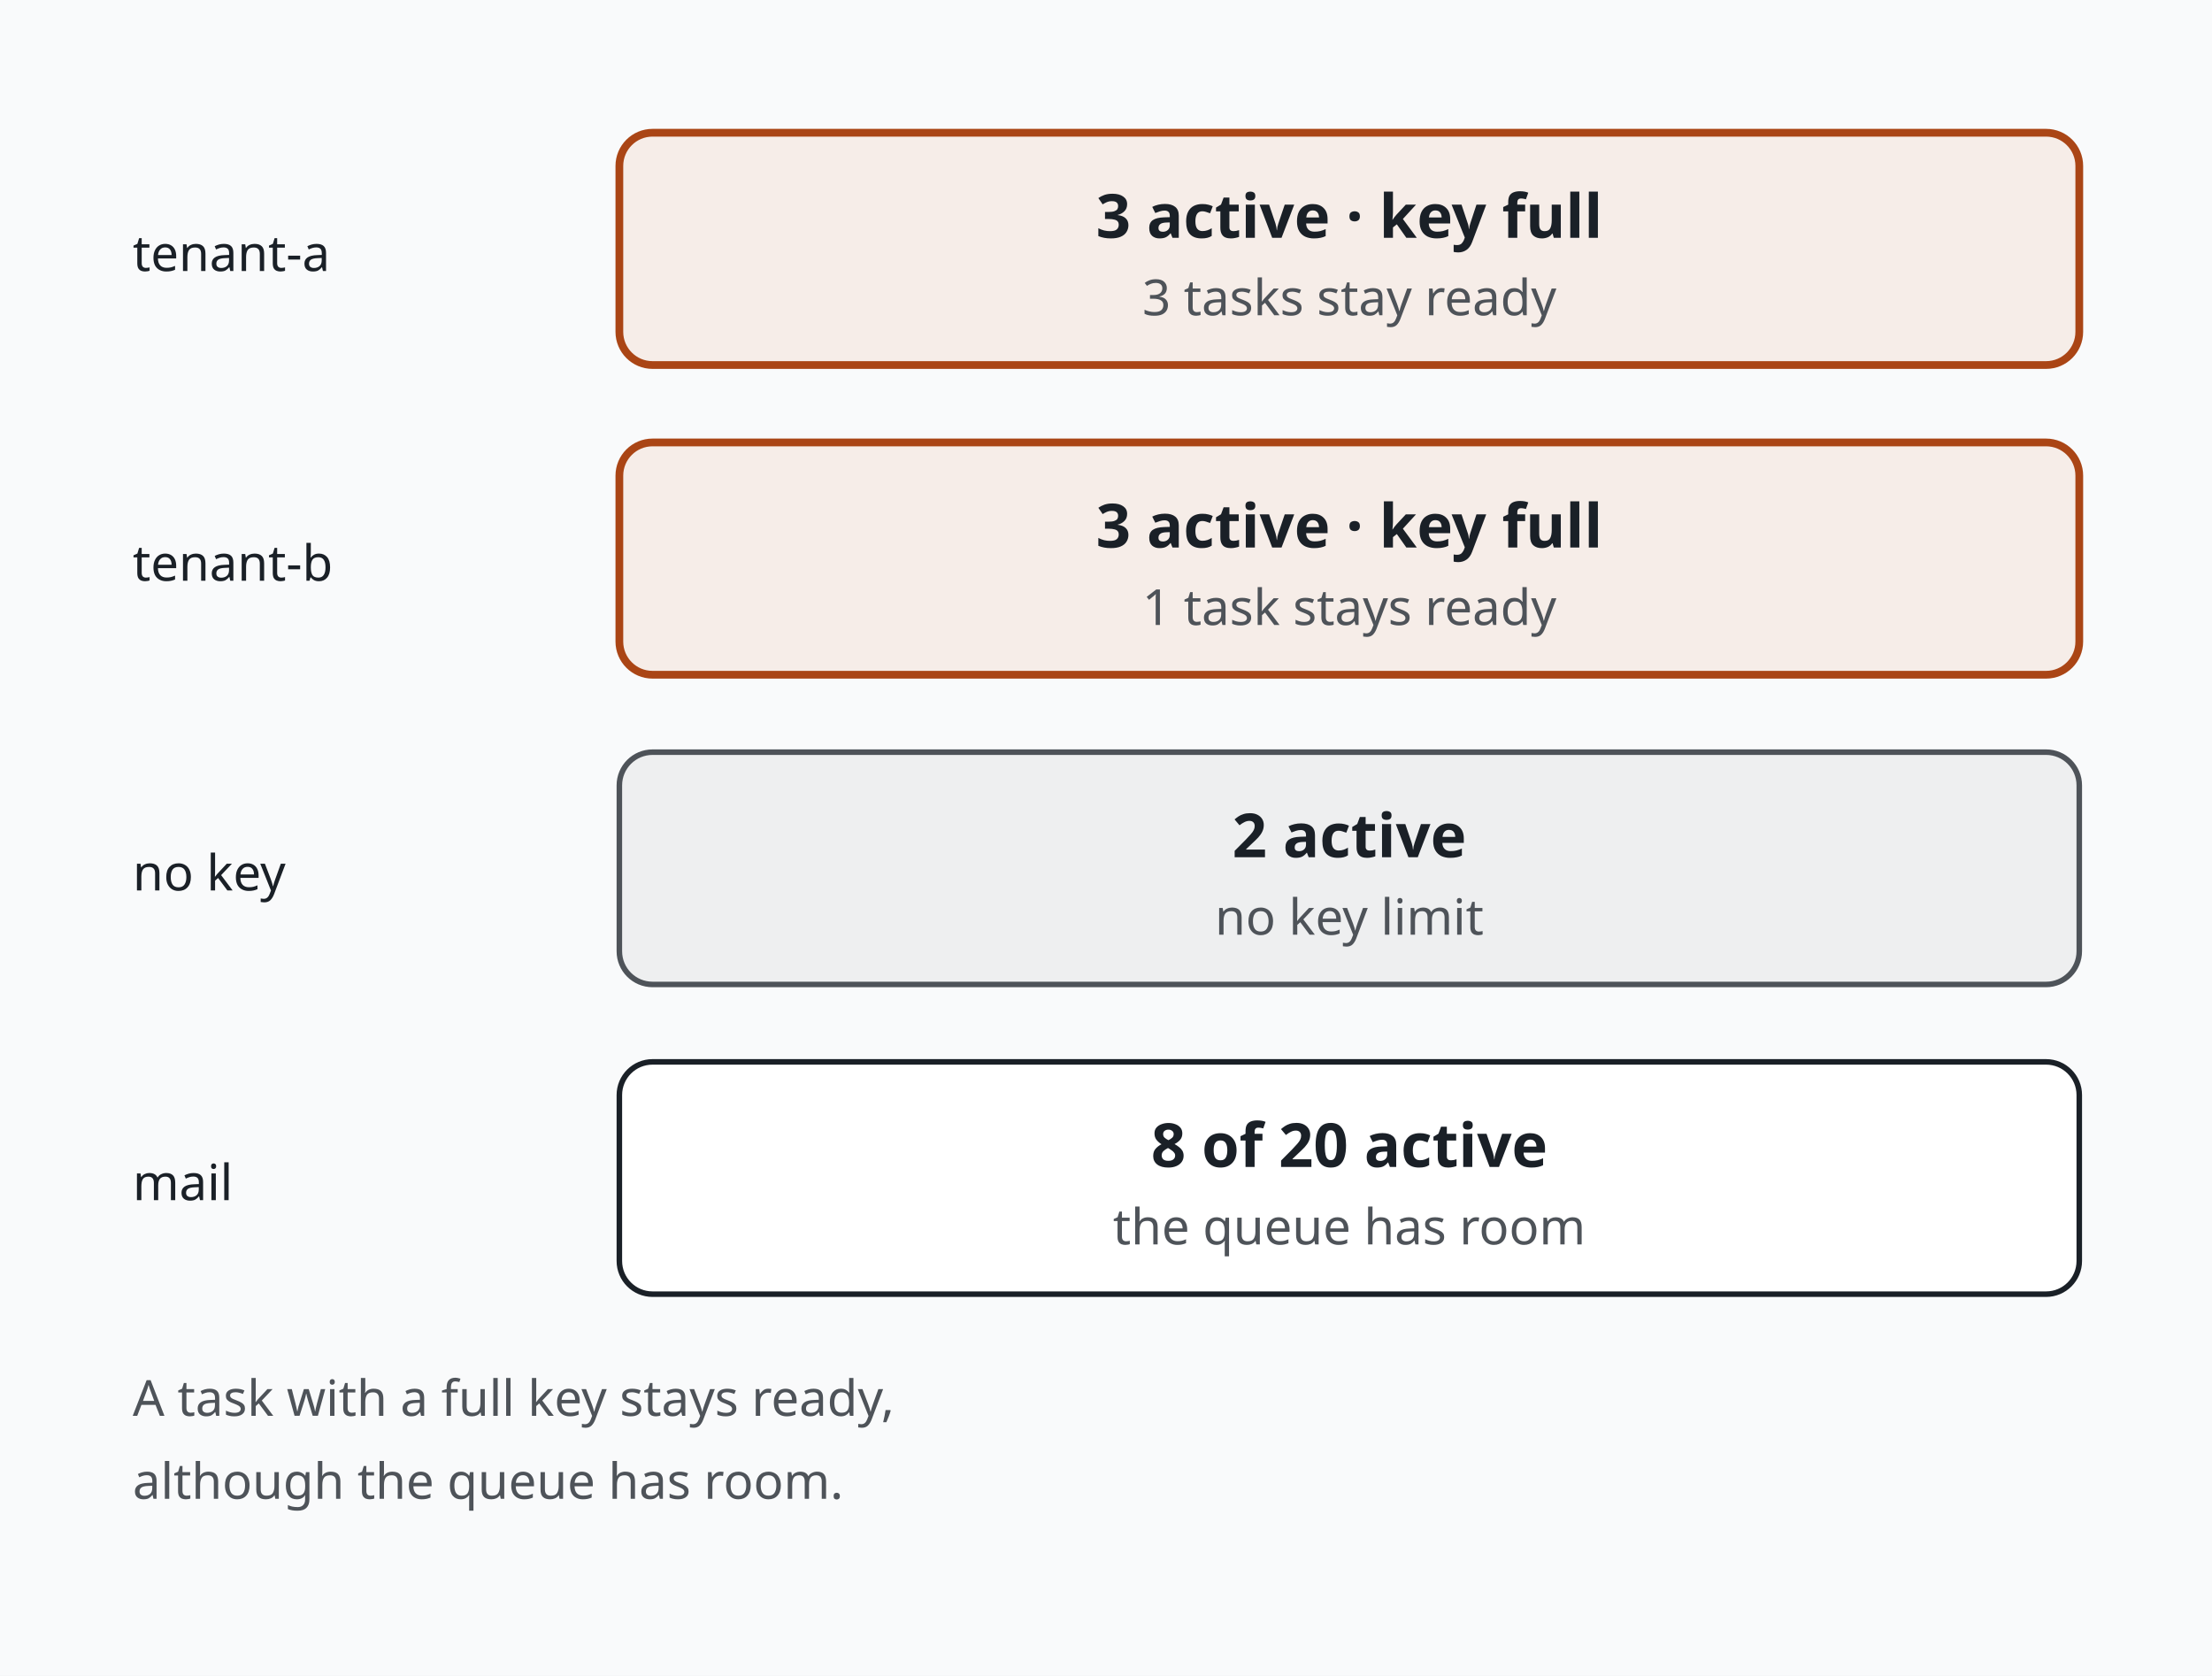
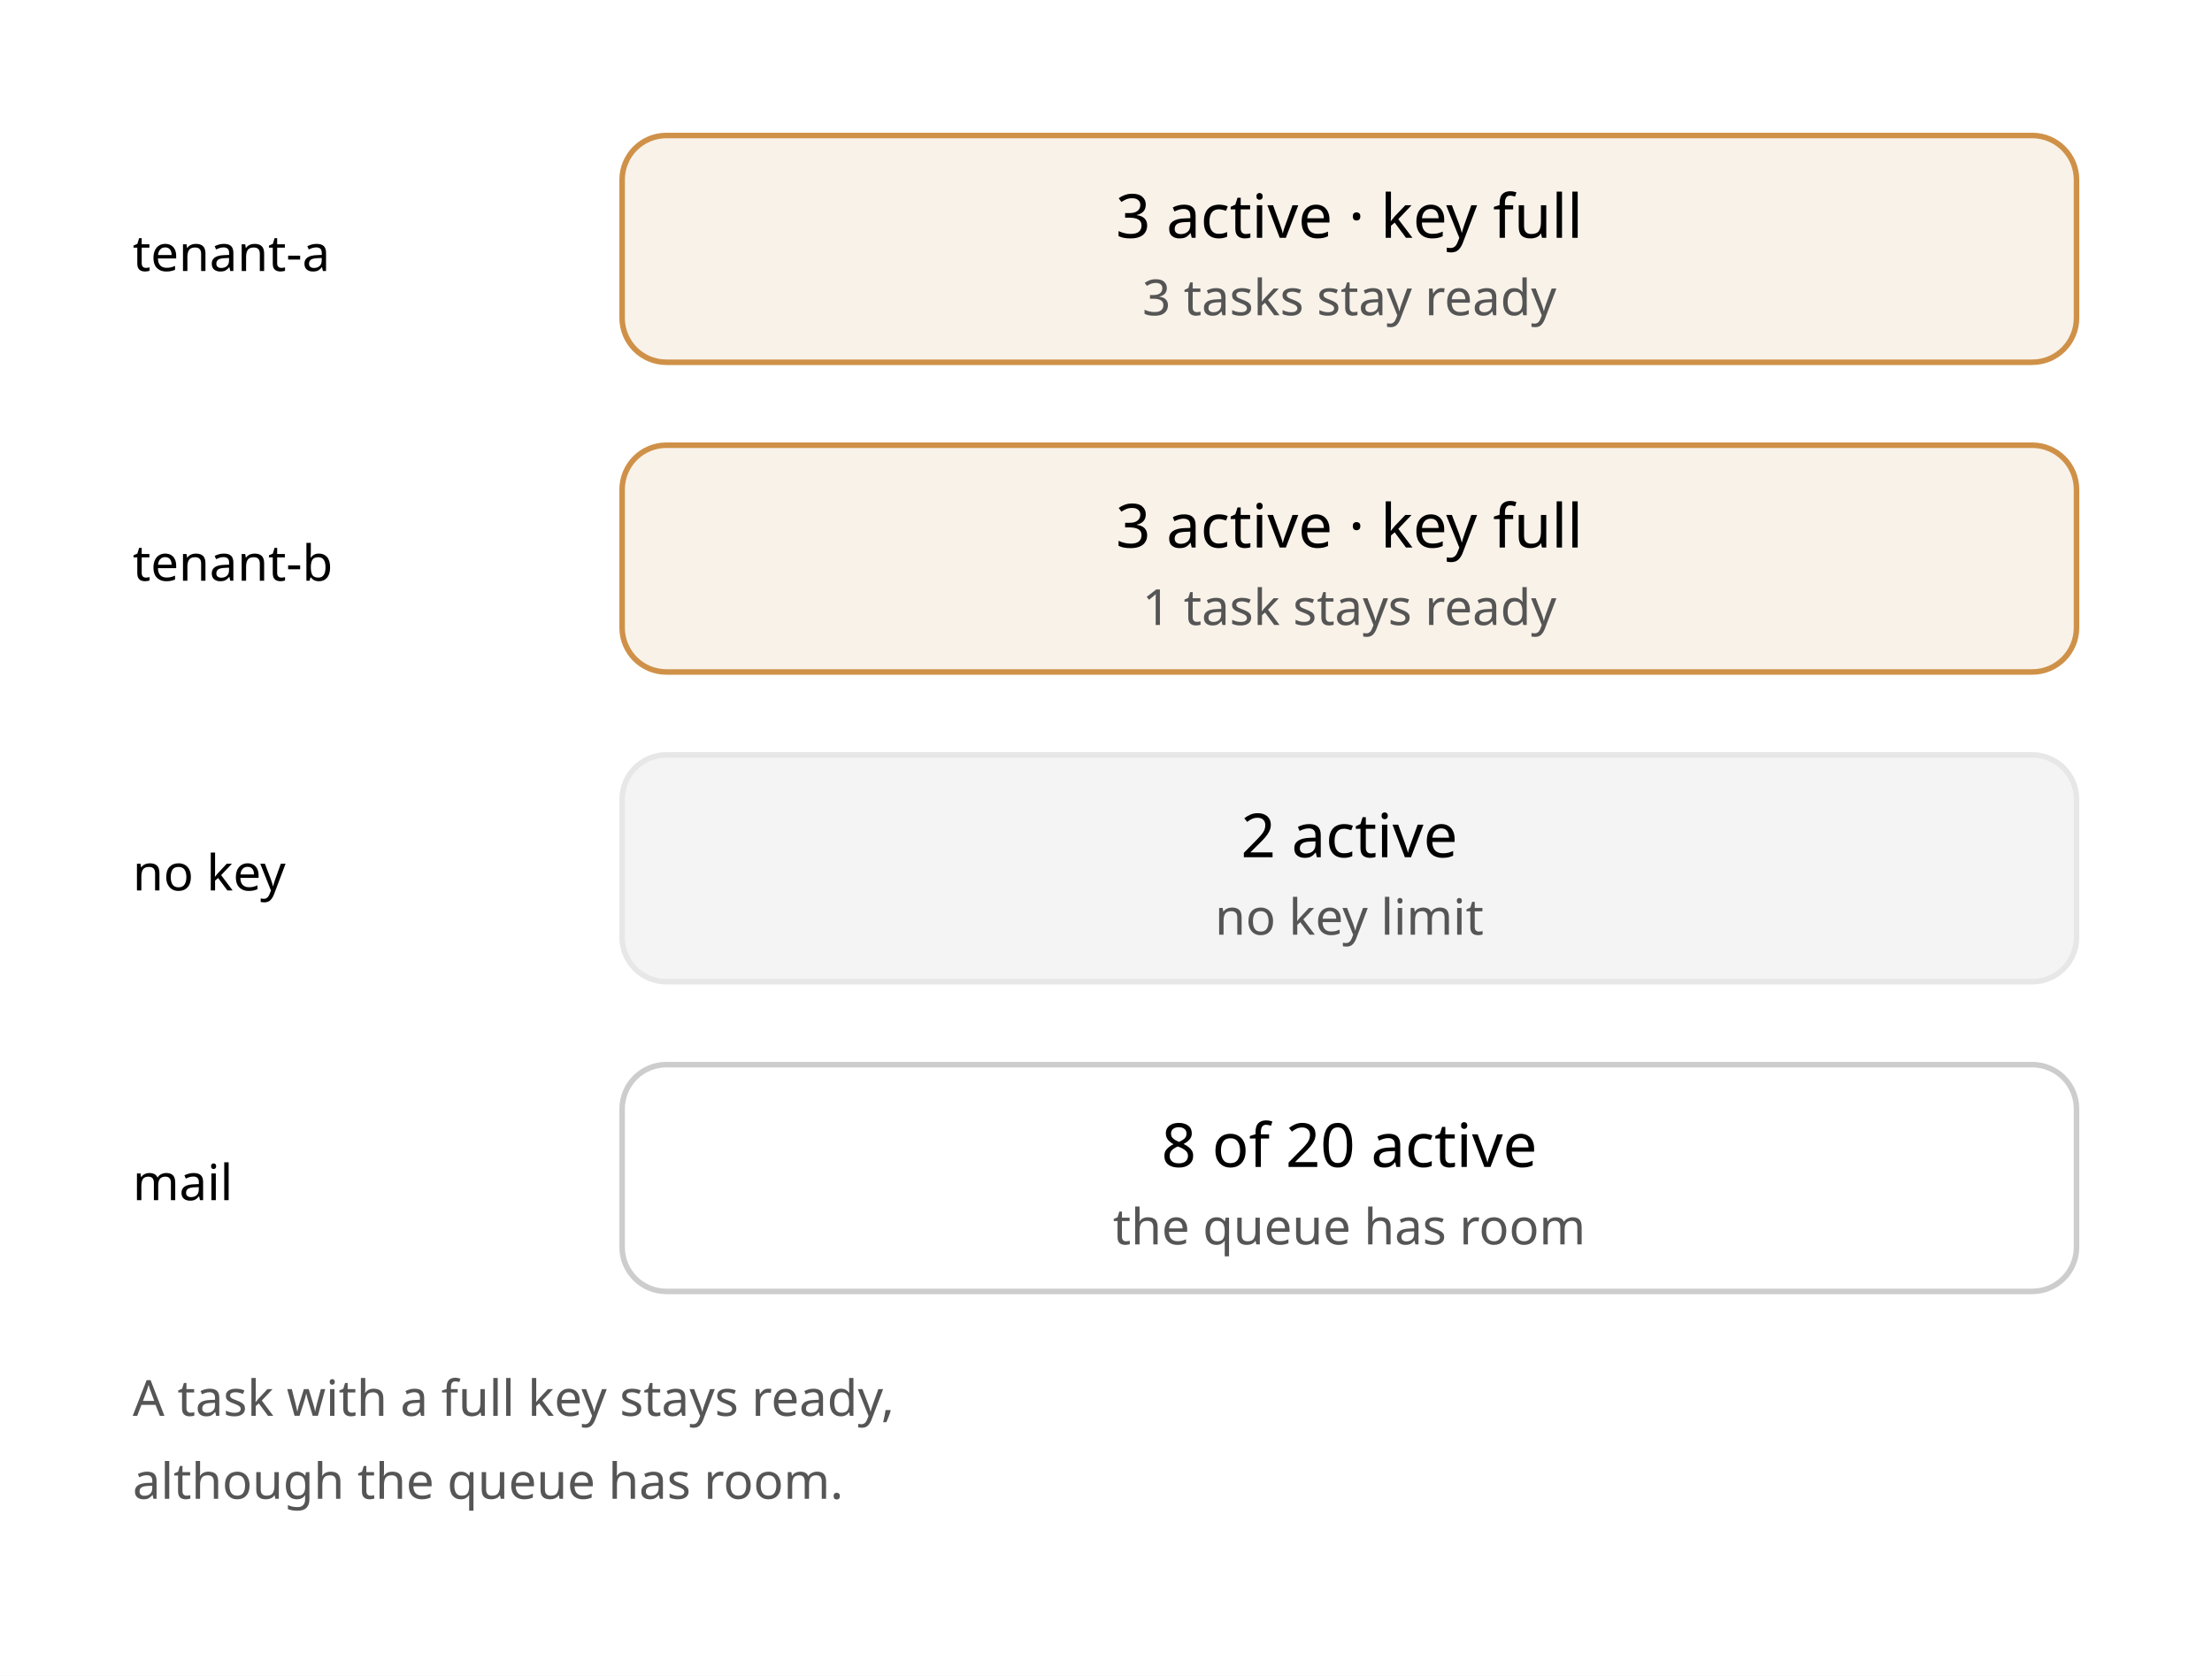
<svg xmlns="http://www.w3.org/2000/svg" viewBox="0 0 400 303" width="400" height="303" role="img" aria-labelledby="concurrency-keys-narrow-light-title concurrency-keys-narrow-light-desc">
  <defs>
-     <marker id="arrow-light" markerWidth="8" markerHeight="6" refX="7" refY="3" orient="auto">
-       <polygon points="0 0, 8 3, 0 6" fill="#4e5359" />
+     <marker id="arrow-light" markerWidth="8" markerHeight="8" refX="6.5" refY="4" orient="auto" markerUnits="userSpaceOnUse">
+       <path d="M 1.5,1 L 6.5,4 L 1.5,7" fill="none" stroke="#7d7d7d" stroke-width="1.2" stroke-linecap="round" stroke-linejoin="round" />
    </marker>
  </defs>
-   <rect width="400" height="303" fill="#f9fafb" />
-   <text x="24" y="49" fill="#1a2027" font-size="9" font-family="Geist Mono">tenant-a</text>
-   <rect x="112" y="24" width="264" height="42" rx="6" fill="#f9fafb" />
-   <rect x="112" y="24" width="264" height="42" rx="6" fill="rgba(213,92,19,0.08)" stroke="#aa4515" stroke-width="1.4" />
-   <text x="244" y="43" fill="#1a2027" font-size="11" font-weight="600" font-family="Geist" text-anchor="middle">3 active · key full</text>
-   <text x="244" y="57" fill="#4e5359" font-size="9" font-family="Geist Mono" text-anchor="middle">3 tasks stay ready</text>
-   <text x="24" y="105" fill="#1a2027" font-size="9" font-family="Geist Mono">tenant-b</text>
-   <rect x="112" y="80" width="264" height="42" rx="6" fill="#f9fafb" />
-   <rect x="112" y="80" width="264" height="42" rx="6" fill="rgba(213,92,19,0.08)" stroke="#aa4515" stroke-width="1.4" />
-   <text x="244" y="99" fill="#1a2027" font-size="11" font-weight="600" font-family="Geist" text-anchor="middle">3 active · key full</text>
-   <text x="244" y="113" fill="#4e5359" font-size="9" font-family="Geist Mono" text-anchor="middle">1 task stays ready</text>
-   <text x="24" y="161" fill="#1a2027" font-size="9" font-family="Geist Mono">no key</text>
-   <rect x="112" y="136" width="264" height="42" rx="6" fill="#f9fafb" />
-   <rect x="112" y="136" width="264" height="42" rx="6" fill="rgba(26,32,39,0.05)" stroke="#4e5359" stroke-width="1" />
-   <text x="244" y="155" fill="#1a2027" font-size="11" font-weight="600" font-family="Geist" text-anchor="middle">2 active</text>
-   <text x="244" y="169" fill="#4e5359" font-size="9" font-family="Geist Mono" text-anchor="middle">no key limit</text>
-   <text x="24" y="217" fill="#1a2027" font-size="9" font-family="Geist Mono">mail</text>
-   <rect x="112" y="192" width="264" height="42" rx="6" fill="#f9fafb" />
-   <rect x="112" y="192" width="264" height="42" rx="6" fill="#ffffff" stroke="#1a2027" stroke-width="1" />
-   <text x="244" y="211" fill="#1a2027" font-size="11" font-weight="600" font-family="Geist" text-anchor="middle">8 of 20 active</text>
-   <text x="244" y="225" fill="#4e5359" font-size="9" font-family="Geist Mono" text-anchor="middle">the queue has room</text>
-   <text x="24" y="256" fill="#4e5359" font-size="9" font-family="Geist Mono" font-weight="400" text-anchor="start">A task with a full key stays ready,</text>
-   <text x="24" y="271" fill="#4e5359" font-size="9" font-family="Geist Mono" font-weight="400" text-anchor="start">although the queue has room.</text>
+   <rect width="400" height="303" fill="#ffffff" />
+   <text x="24" y="49" fill="#000000" font-size="9" font-family="Timeless Grotesk, Geist, sans-serif" text-anchor="start">tenant-a</text>
+   <rect x="112" y="24" width="264" height="42" rx="8" fill="#ffffff" />
+   <rect x="112.5" y="24.5" width="263" height="41" rx="8" fill="rgba(207,145,72,0.12)" stroke="#cf9148" stroke-width="1" />
+   <text x="244" y="43" fill="#000000" font-size="11" font-weight="500" font-family="Timeless Grotesk, Geist, sans-serif" text-anchor="middle">3 active · key full</text>
+   <text x="244" y="57" fill="#555555" font-size="9" font-family="Timeless Grotesk, Geist, sans-serif" text-anchor="middle">3 tasks stay ready</text>
+   <text x="24" y="105" fill="#000000" font-size="9" font-family="Timeless Grotesk, Geist, sans-serif" text-anchor="start">tenant-b</text>
+   <rect x="112" y="80" width="264" height="42" rx="8" fill="#ffffff" />
+   <rect x="112.5" y="80.5" width="263" height="41" rx="8" fill="rgba(207,145,72,0.12)" stroke="#cf9148" stroke-width="1" />
+   <text x="244" y="99" fill="#000000" font-size="11" font-weight="500" font-family="Timeless Grotesk, Geist, sans-serif" text-anchor="middle">3 active · key full</text>
+   <text x="244" y="113" fill="#555555" font-size="9" font-family="Timeless Grotesk, Geist, sans-serif" text-anchor="middle">1 task stays ready</text>
+   <text x="24" y="161" fill="#000000" font-size="9" font-family="Timeless Grotesk, Geist, sans-serif" text-anchor="start">no key</text>
+   <rect x="112" y="136" width="264" height="42" rx="8" fill="#ffffff" />
+   <rect x="112.5" y="136.5" width="263" height="41" rx="8" fill="#f4f4f4" stroke="#e7e7e7" stroke-width="1" />
+   <text x="244" y="155" fill="#000000" font-size="11" font-weight="500" font-family="Timeless Grotesk, Geist, sans-serif" text-anchor="middle">2 active</text>
+   <text x="244" y="169" fill="#555555" font-size="9" font-family="Timeless Grotesk, Geist, sans-serif" text-anchor="middle">no key limit</text>
+   <text x="24" y="217" fill="#000000" font-size="9" font-family="Timeless Grotesk, Geist, sans-serif" text-anchor="start">mail</text>
+   <rect x="112" y="192" width="264" height="42" rx="8" fill="#ffffff" />
+   <rect x="112.5" y="192.5" width="263" height="41" rx="8" fill="#ffffff" stroke="#cdcdcd" stroke-width="1" />
+   <text x="244" y="211" fill="#000000" font-size="11" font-weight="500" font-family="Timeless Grotesk, Geist, sans-serif" text-anchor="middle">8 of 20 active</text>
+   <text x="244" y="225" fill="#555555" font-size="9" font-family="Timeless Grotesk, Geist, sans-serif" text-anchor="middle">the queue has room</text>
+   <text x="24" y="256" fill="#555555" font-size="9" font-family="Timeless Grotesk, Geist, sans-serif" font-weight="400" text-anchor="start">A task with a full key stays ready,</text>
+   <text x="24" y="271" fill="#555555" font-size="9" font-family="Timeless Grotesk, Geist, sans-serif" font-weight="400" text-anchor="start">although the queue has room.</text>
</svg>
